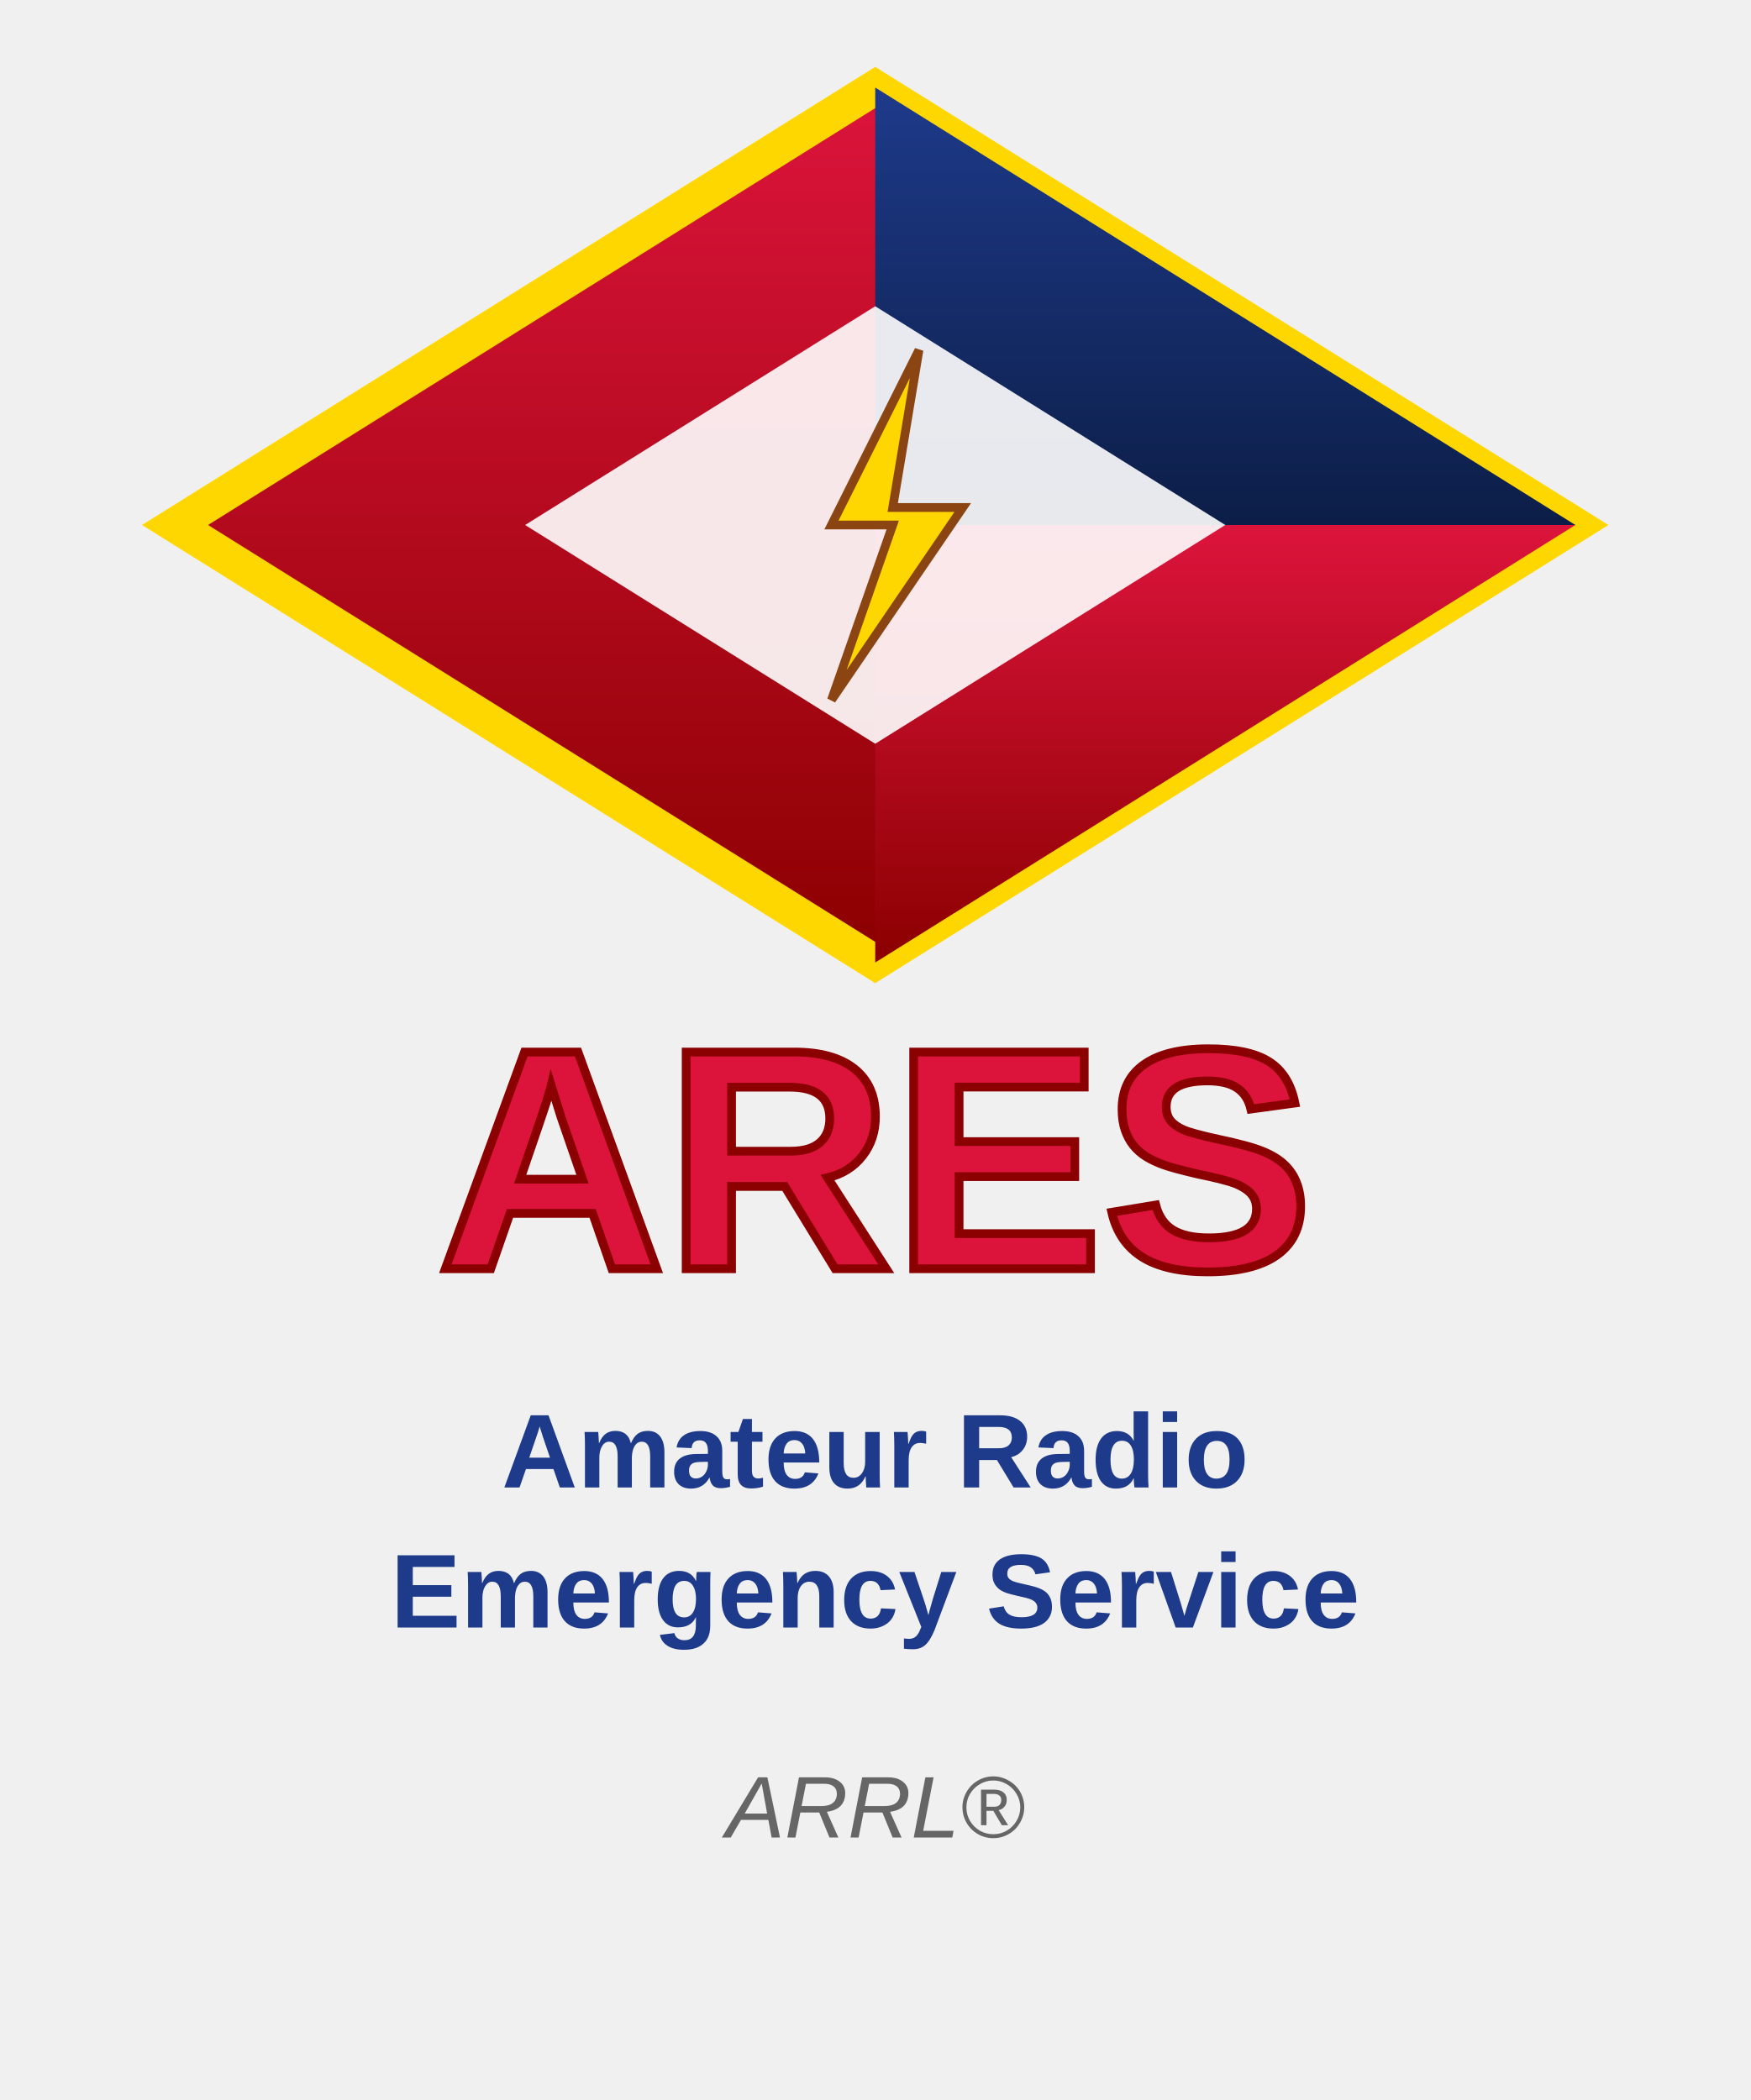
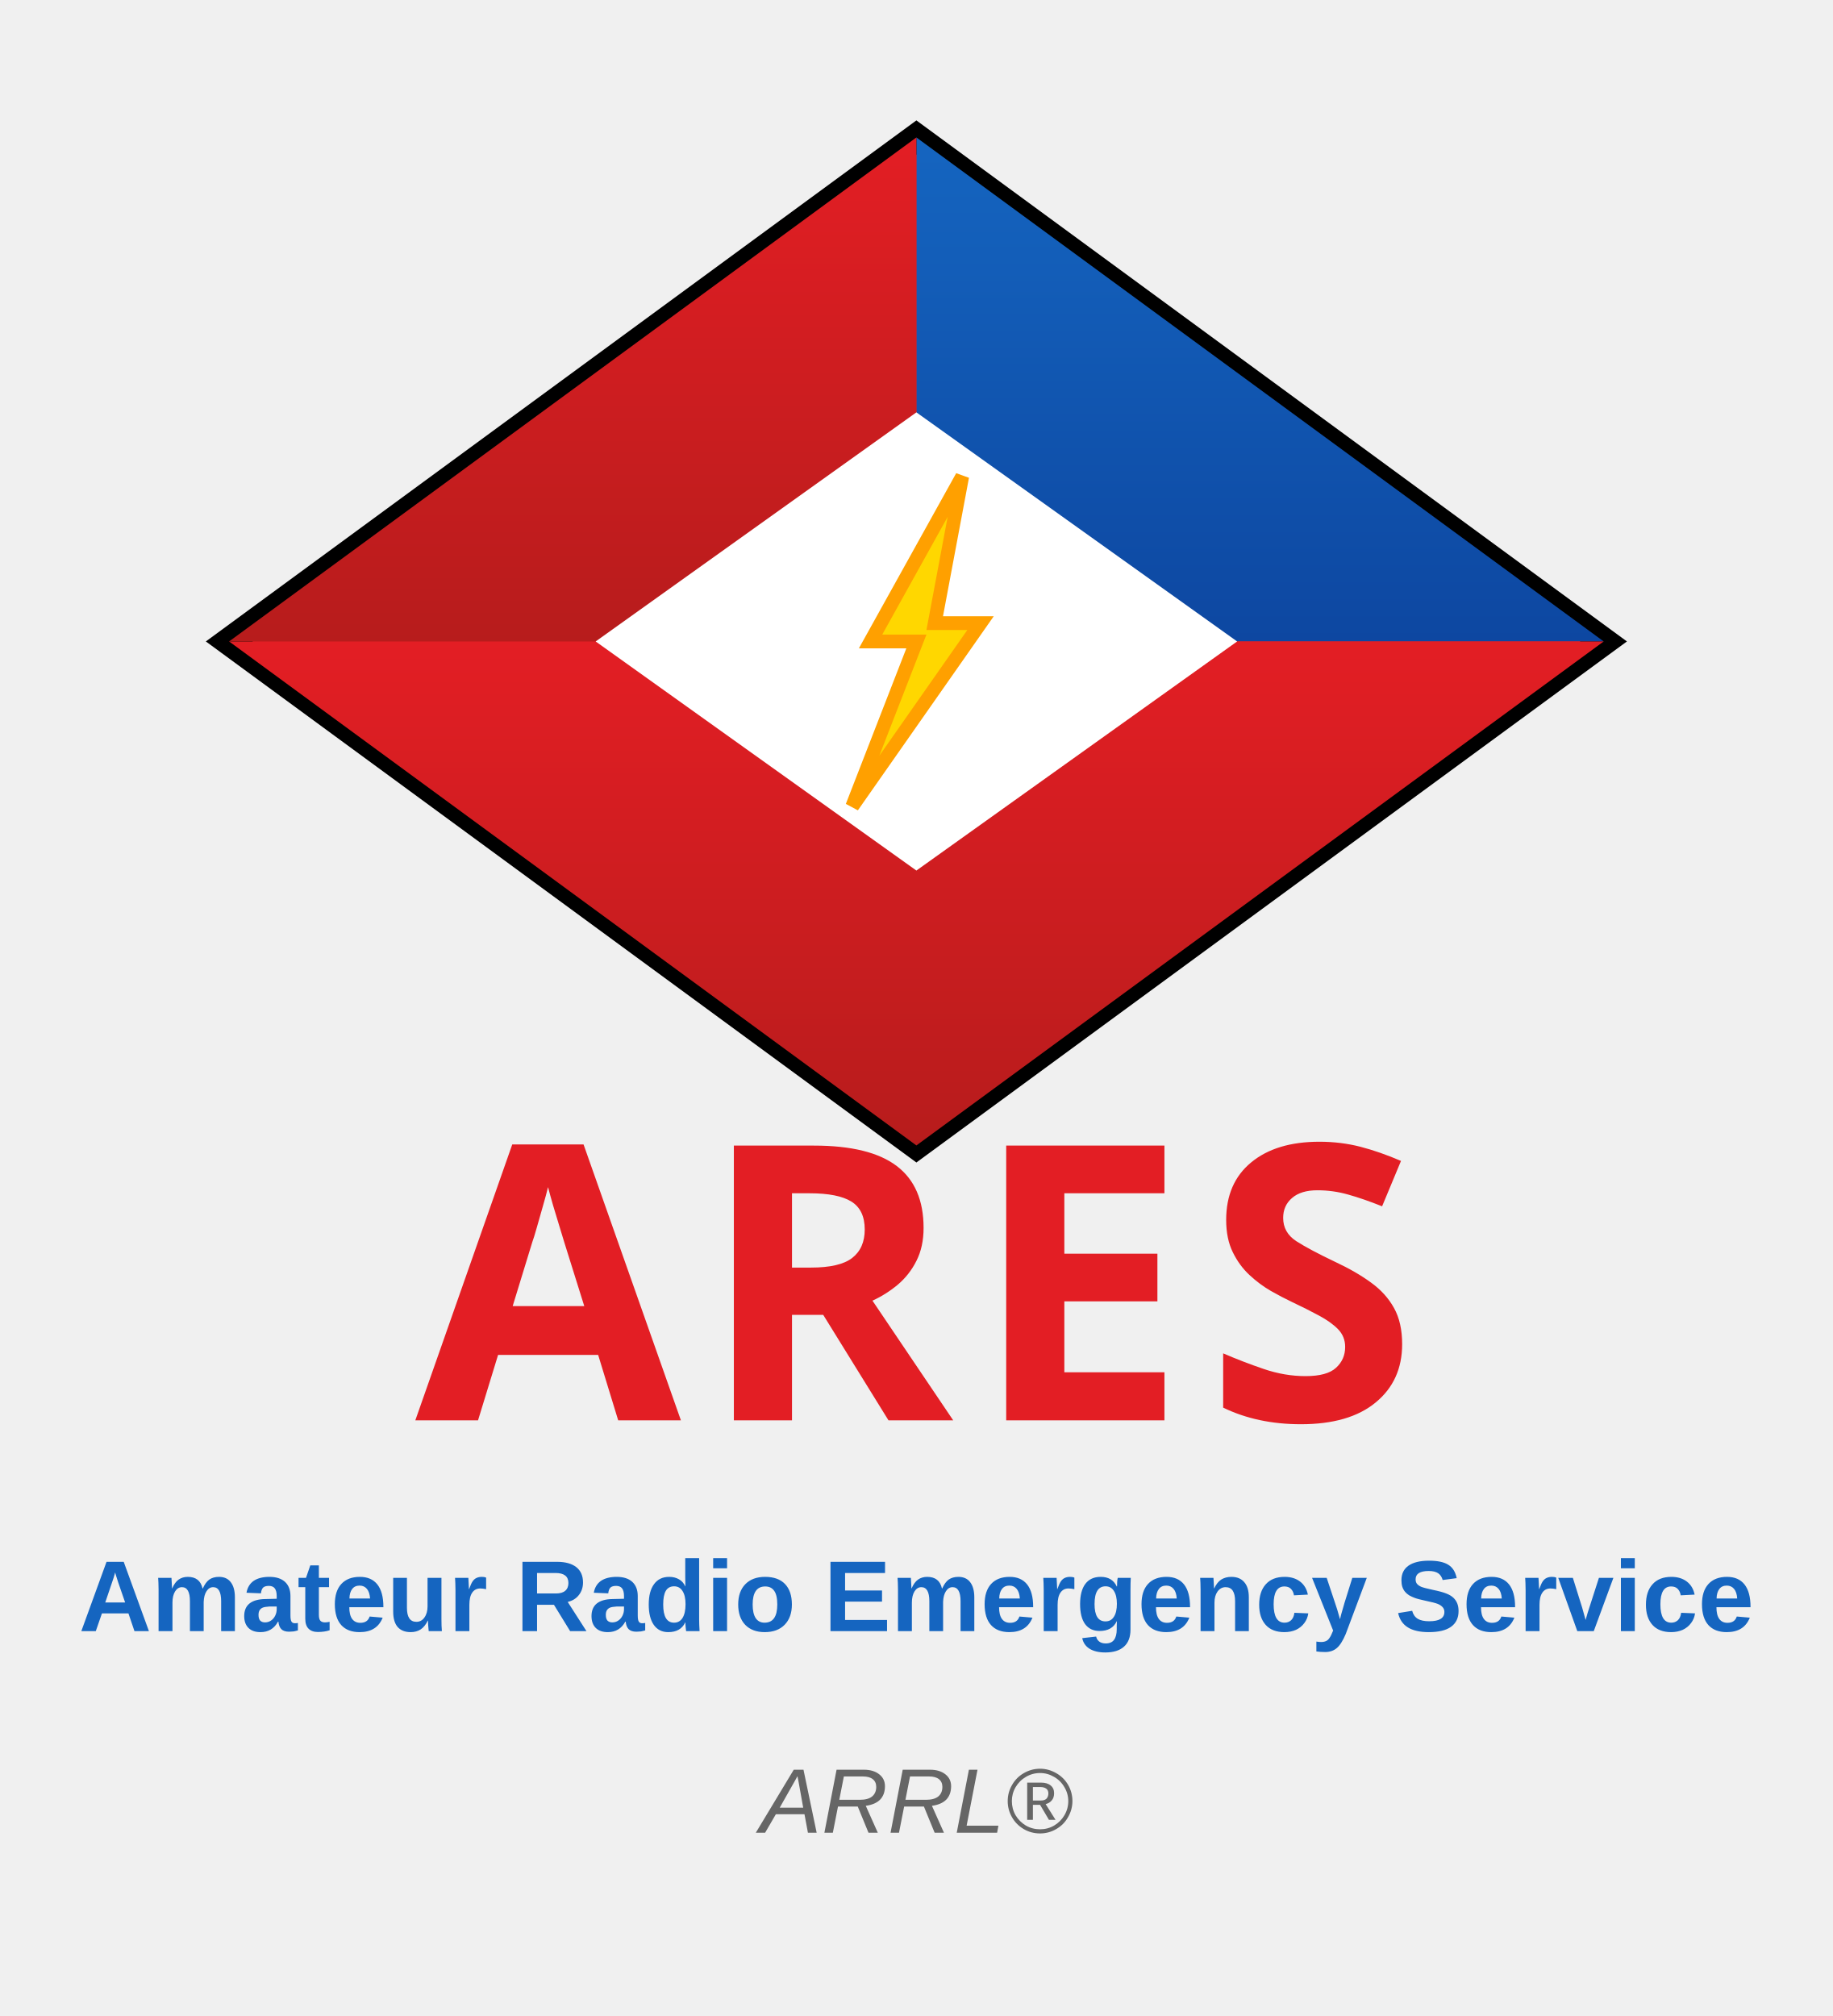
- <svg xmlns="http://www.w3.org/2000/svg" viewBox="0 0 200 240" width="200" height="240">
+ <svg xmlns="http://www.w3.org/2000/svg" viewBox="0 0 200 220" width="200" height="220">
  <defs>
-     <linearGradient id="redGrad" x1="0%" y1="0%" x2="0%" y2="100%">
-       <stop offset="0%" style="stop-color:#DC143C;stop-opacity:1" />
-       <stop offset="100%" style="stop-color:#8B0000;stop-opacity:1" />
+     <linearGradient id="aresRed" x1="0%" y1="0%" x2="0%" y2="100%">
+       <stop offset="0%" style="stop-color:#E31E24;stop-opacity:1" />
+       <stop offset="100%" style="stop-color:#B71C1C;stop-opacity:1" />
    </linearGradient>
-     <linearGradient id="blueGrad" x1="0%" y1="0%" x2="0%" y2="100%">
-       <stop offset="0%" style="stop-color:#1E3A8A;stop-opacity:1" />
-       <stop offset="100%" style="stop-color:#0C1E47;stop-opacity:1" />
+     <linearGradient id="aresBlue" x1="0%" y1="0%" x2="0%" y2="100%">
+       <stop offset="0%" style="stop-color:#1565C0;stop-opacity:1" />
+       <stop offset="100%" style="stop-color:#0D47A1;stop-opacity:1" />
    </linearGradient>
  </defs>
-   <path d="M 100 10 L 180 60 L 100 110 L 20 60 Z" fill="url(#redGrad)" stroke="#FFD700" stroke-width="4" />
-   <path d="M 100 10 L 180 60 L 100 60 Z" fill="url(#blueGrad)" />
-   <path d="M 100 60 L 180 60 L 100 110 Z" fill="url(#redGrad)" />
-   <path d="M 100 35 L 140 60 L 100 85 L 60 60 Z" fill="#FFFFFF" opacity="0.9" />
-   <path d="M 105 40 L 95 60 L 102 60 L 95 80 L 110 58 L 102 58 Z" fill="#FFD700" stroke="#8B4513" stroke-width="1" />
-   <text x="100" y="145" font-family="Arial, Helvetica, sans-serif" font-size="36" font-weight="bold" fill="#DC143C" text-anchor="middle" stroke="#8B0000" stroke-width="1">ARES</text>
-   <text x="100" y="170" font-family="Arial, Helvetica, sans-serif" font-size="12" font-weight="600" fill="#1E3A8A" text-anchor="middle">Amateur Radio</text>
-   <text x="100" y="186" font-family="Arial, Helvetica, sans-serif" font-size="12" font-weight="600" fill="#1E3A8A" text-anchor="middle">Emergency Service</text>
-   <text x="100" y="210" font-family="Arial, Helvetica, sans-serif" font-size="10" fill="#666666" text-anchor="middle" font-style="italic">ARRL®</text>
+   <path d="M 100 15 L 175 70 L 100 125 L 25 70 Z" fill="#E31E24" stroke="#000000" stroke-width="3" />
+   <path d="M 100 15 L 175 70 L 100 70 Z" fill="url(#aresBlue)" />
+   <path d="M 100 70 L 175 70 L 100 125 L 25 70 Z" fill="url(#aresRed)" />
+   <path d="M 25 70 L 100 15 L 100 70 Z" fill="url(#aresRed)" />
+   <path d="M 100 45 L 135 70 L 100 95 L 65 70 Z" fill="#FFFFFF" />
+   <path d="M 105 52 L 95 70 L 100 70 L 93 88 L 107 68 L 102 68 Z" fill="#FFD700" stroke="#FFA000" stroke-width="1.5" />
+   <text x="100" y="155" font-family="Impact, Arial Black, sans-serif" font-size="42" font-weight="bold" fill="#E31E24" text-anchor="middle" letter-spacing="2">ARES</text>
+   <text x="100" y="178" font-family="Arial, Helvetica, sans-serif" font-size="11" font-weight="600" fill="#1565C0" text-anchor="middle">Amateur Radio Emergency Service</text>
+   <text x="100" y="200" font-family="Arial, Helvetica, sans-serif" font-size="10" fill="#666666" text-anchor="middle" font-style="italic">ARRL®</text>
</svg>
